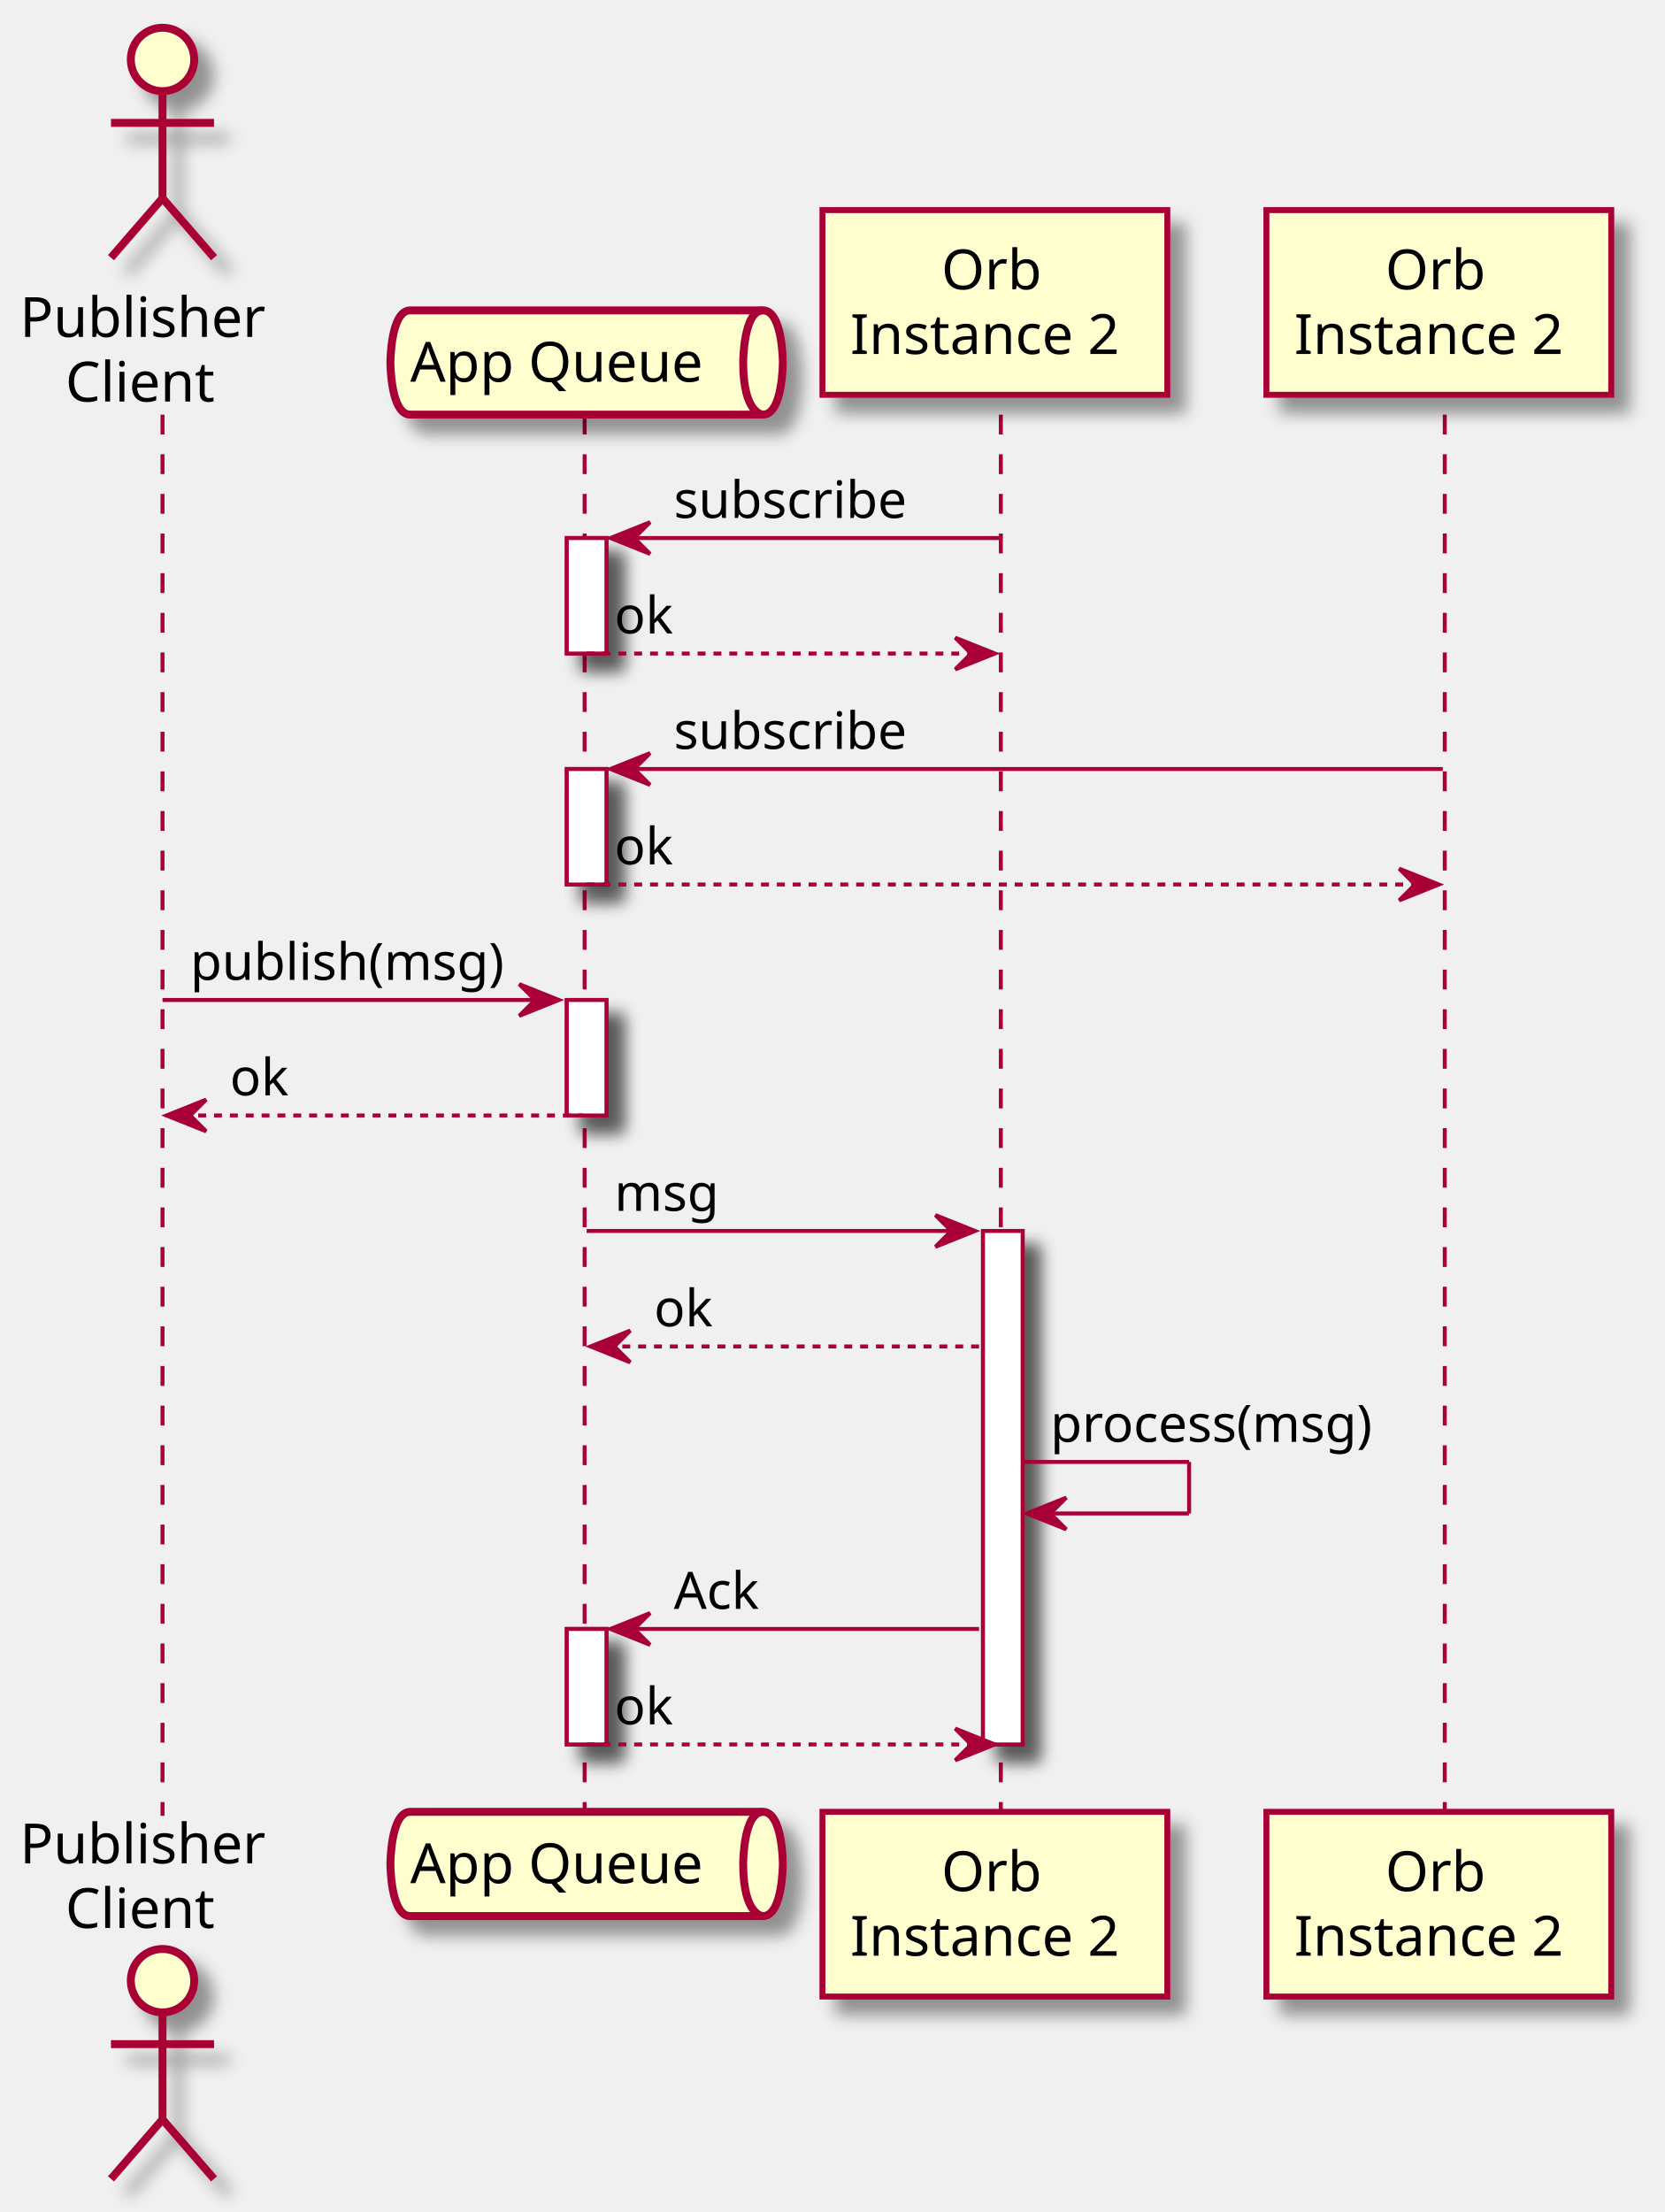
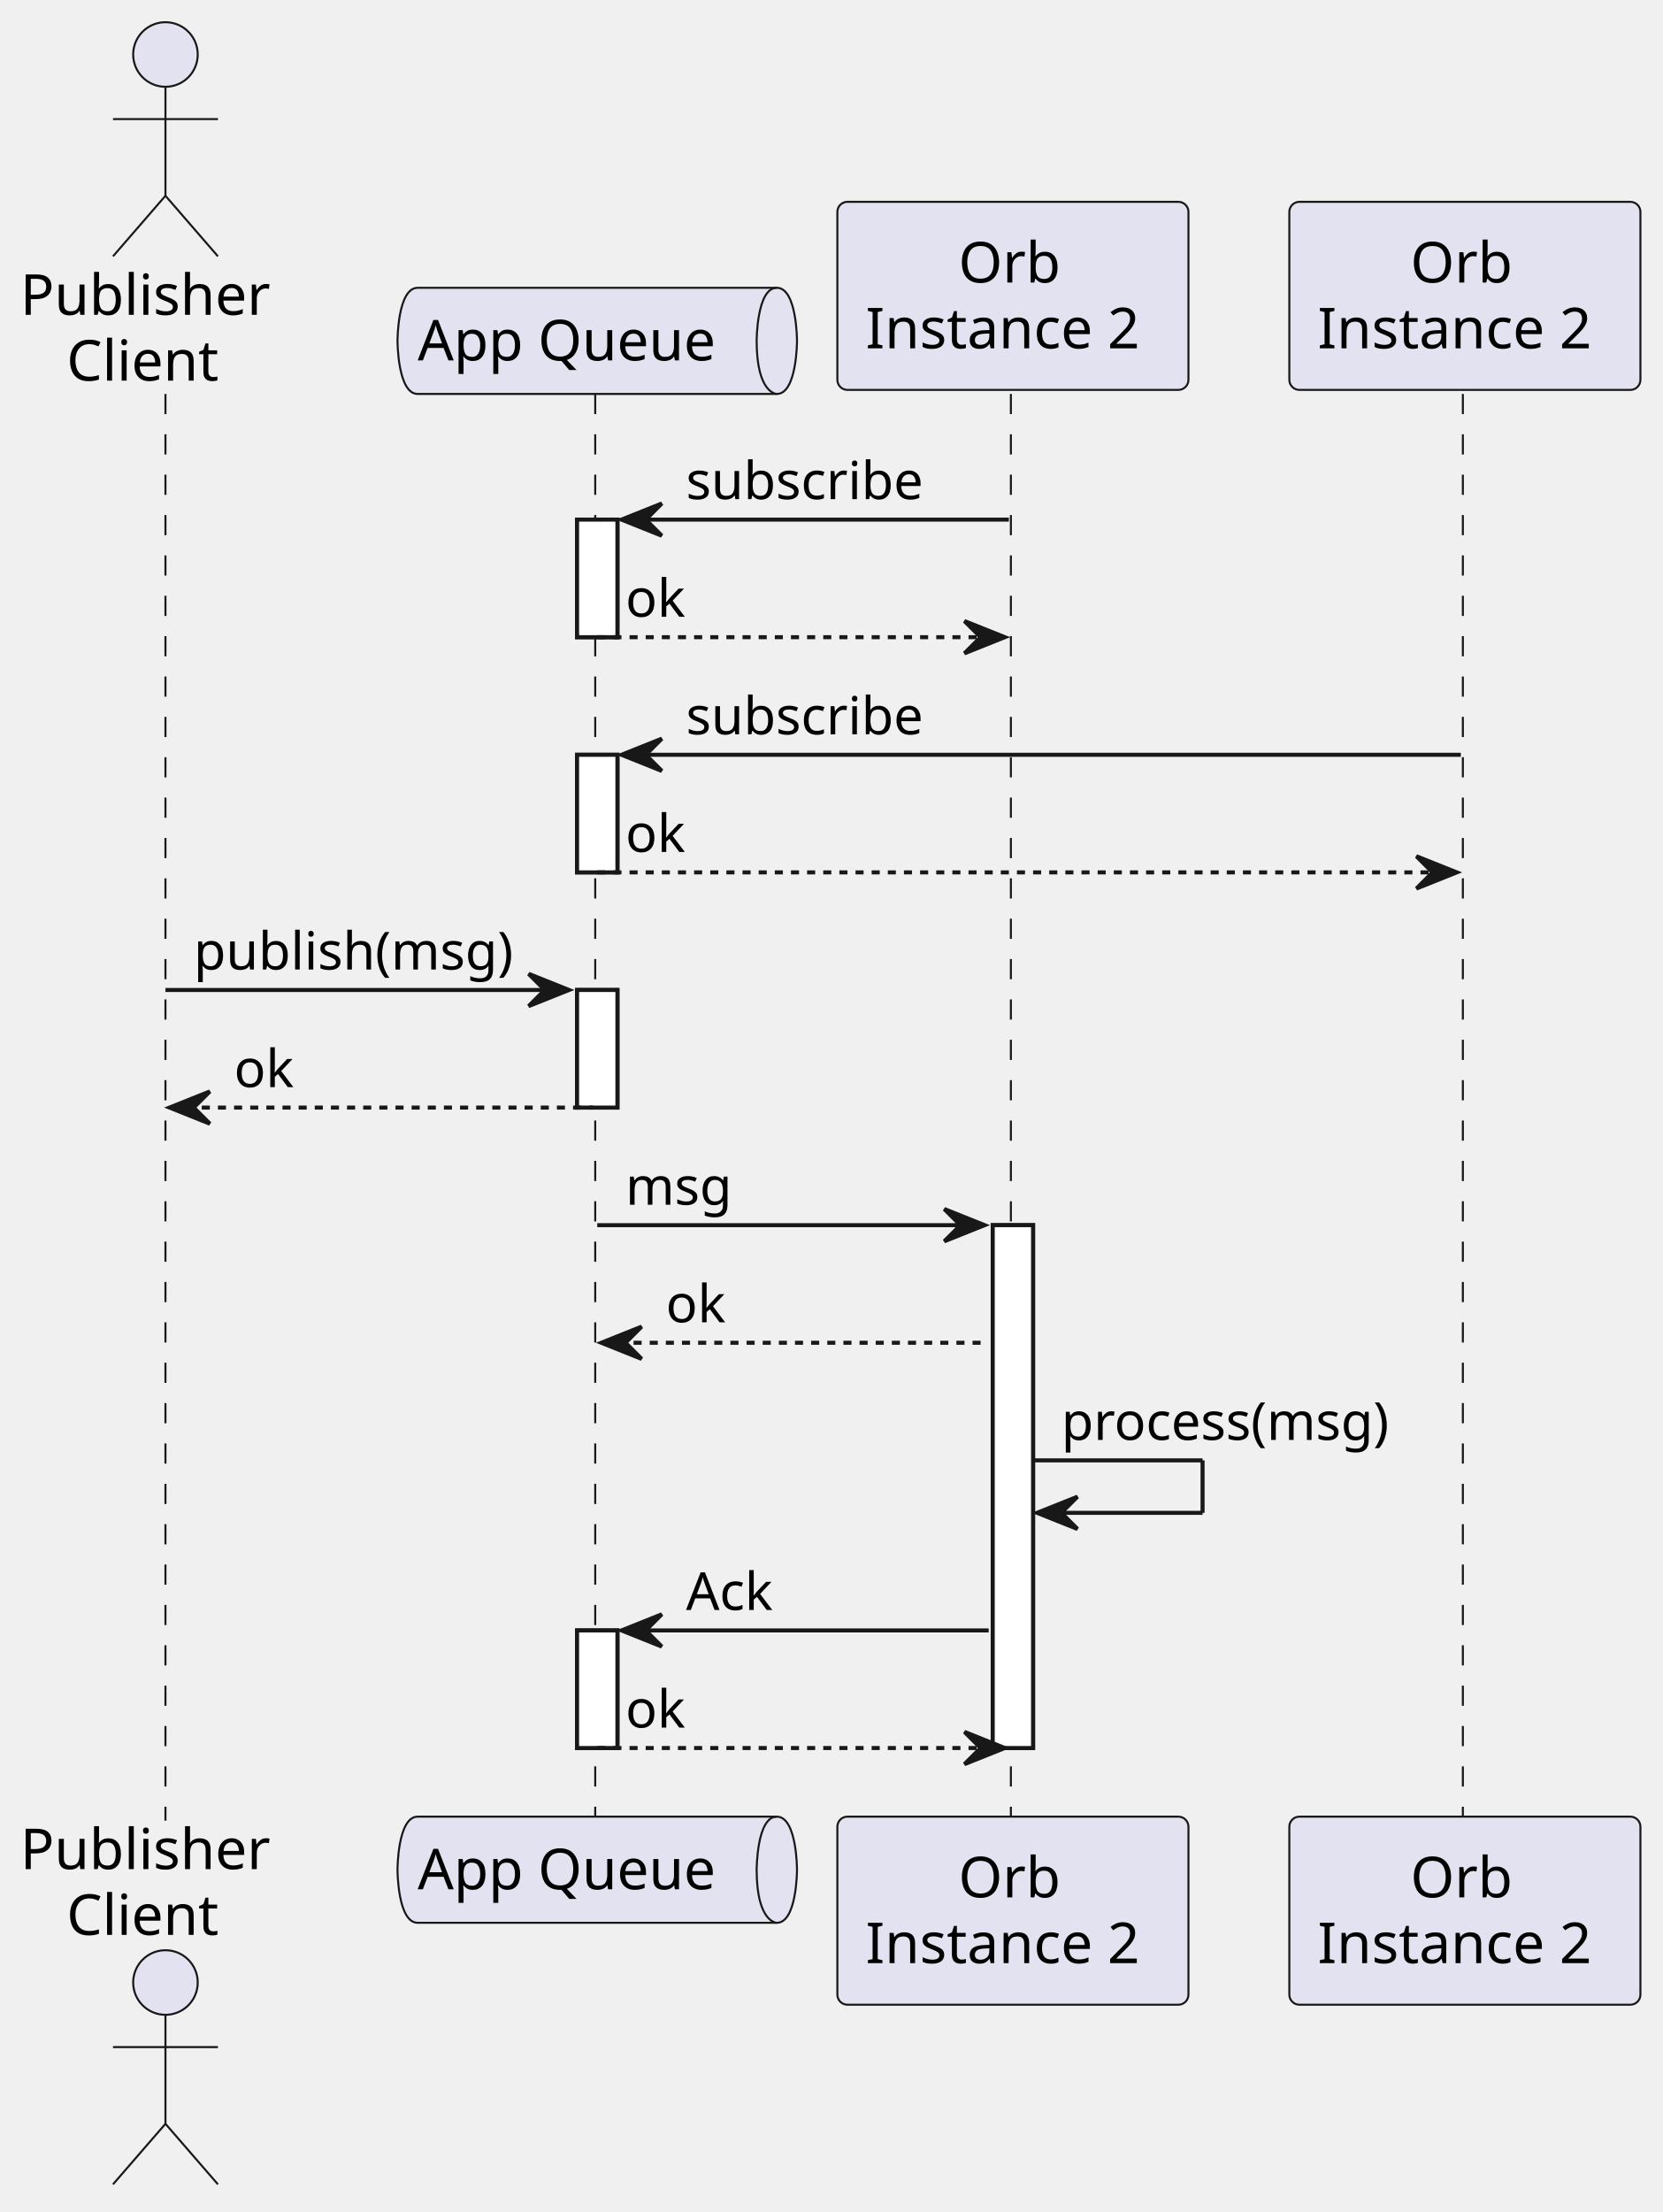
- <svg xmlns="http://www.w3.org/2000/svg" contentScriptType="application/ecmascript" contentStyleType="text/css" height="558px" preserveAspectRatio="none" style="width:420px;height:558px;background:#FFFFFF;" version="1.1" viewBox="0 0 420 558" width="420px" zoomAndPan="magnify">
+ <svg xmlns="http://www.w3.org/2000/svg" contentStyleType="text/css" height="548px" preserveAspectRatio="none" style="width:412px;height:548px;" version="1.1" viewBox="0 0 412 548" width="412px" zoomAndPan="magnify">
  <defs>
-     <filter height="300%" id="fjva1y2cdzvjr" width="300%" x="-1" y="-1">
-       <feGaussianBlur result="blurOut" stdDeviation="2.0" />
-       <feColorMatrix in="blurOut" result="blurOut2" type="matrix" values="0 0 0 0 0 0 0 0 0 0 0 0 0 0 0 0 0 0 .4 0" />
-       <feOffset dx="4.0" dy="4.0" in="blurOut2" result="blurOut3" />
-       <feBlend in="SourceGraphic" in2="blurOut3" mode="normal" />
-     </filter>
+     <style type="text/css">*.f_ffffff_000000 {fill:#ffffff;}*.s_181818_e7e7e7 {stroke:#181818;}*.f_000000_ffffff {fill:#000000;}*.f_181818_e7e7e7 {fill:#181818;}@media (prefers-color-scheme:dark) {*.f_ffffff_000000 {fill:#000000;}*.s_181818_e7e7e7 {stroke:#e7e7e7;}*.f_000000_ffffff {fill:#ffffff;}*.f_181818_e7e7e7 {fill:#e7e7e7;}}</style>
  </defs>
  <g>
-     <rect fill="#FFFFFF" filter="url(#fjva1y2cdzvjr)" height="29.133" style="stroke:#A80036;stroke-width:1.0;" width="10" x="143" y="135.727" />
-     <rect fill="#FFFFFF" filter="url(#fjva1y2cdzvjr)" height="29.133" style="stroke:#A80036;stroke-width:1.0;" width="10" x="143" y="193.992" />
-     <rect fill="#FFFFFF" filter="url(#fjva1y2cdzvjr)" height="29.133" style="stroke:#A80036;stroke-width:1.0;" width="10" x="143" y="252.258" />
-     <rect fill="#FFFFFF" filter="url(#fjva1y2cdzvjr)" height="29.133" style="stroke:#A80036;stroke-width:1.0;" width="10" x="143" y="410.922" />
-     <rect fill="#FFFFFF" filter="url(#fjva1y2cdzvjr)" height="129.531" style="stroke:#A80036;stroke-width:1.0;" width="10" x="248" y="310.523" />
-     <line style="stroke:#A80036;stroke-width:1.0;stroke-dasharray:5.0,5.0;" x1="41" x2="41" y1="104.594" y2="458.055" />
-     <line style="stroke:#A80036;stroke-width:1.0;stroke-dasharray:5.0,5.0;" x1="147.5" x2="147.5" y1="104.594" y2="458.055" />
-     <line style="stroke:#A80036;stroke-width:1.0;stroke-dasharray:5.0,5.0;" x1="252.5" x2="252.5" y1="104.594" y2="458.055" />
-     <line style="stroke:#A80036;stroke-width:1.0;stroke-dasharray:5.0,5.0;" x1="364.5" x2="364.5" y1="104.594" y2="458.055" />
-     <text fill="#000000" font-family="sans-serif" font-size="14" lengthAdjust="spacing" textLength="66" x="5" y="84.995">Publisher</text>
-     <text fill="#000000" font-family="sans-serif" font-size="14" lengthAdjust="spacing" textLength="43" x="16.5" y="101.292">Client</text>
-     <ellipse cx="41" cy="15" fill="#FEFECE" filter="url(#fjva1y2cdzvjr)" rx="8" ry="8" style="stroke:#A80036;stroke-width:2.0;" />
-     <path d="M41,23 L41,50 M28,31 L54,31 M41,50 L28,65 M41,50 L54,65 " fill="none" filter="url(#fjva1y2cdzvjr)" style="stroke:#A80036;stroke-width:2.0;" />
-     <text fill="#000000" font-family="sans-serif" font-size="14" lengthAdjust="spacing" textLength="66" x="5" y="470.05">Publisher</text>
-     <text fill="#000000" font-family="sans-serif" font-size="14" lengthAdjust="spacing" textLength="43" x="16.5" y="486.347">Client</text>
-     <ellipse cx="41" cy="499.648" fill="#FEFECE" filter="url(#fjva1y2cdzvjr)" rx="8" ry="8" style="stroke:#A80036;stroke-width:2.0;" />
-     <path d="M41,507.648 L41,534.648 M28,515.648 L54,515.648 M41,534.648 L28,549.648 M41,534.648 L54,549.648 " fill="none" filter="url(#fjva1y2cdzvjr)" style="stroke:#A80036;stroke-width:2.0;" />
-     <path d="M103.5,78.297 L192.5,78.297 C197.5,78.297 197.5,91.445 197.5,91.445 C197.5,91.445 197.5,104.594 192.5,104.594 L103.5,104.594 C98.5,104.594 98.5,91.445 98.5,91.445 C98.5,91.445 98.5,78.297 103.5,78.297 " fill="#FEFECE" filter="url(#fjva1y2cdzvjr)" style="stroke:#A80036;stroke-width:2.0;" />
-     <path d="M192.5,78.297 C187.5,78.297 187.5,91.445 187.5,91.445 C187.5,104.594 192.5,104.594 192.5,104.594 " fill="none" style="stroke:#A80036;stroke-width:2.0;" />
-     <text fill="#000000" font-family="sans-serif" font-size="14" lengthAdjust="spacing" textLength="79" x="103.5" y="96.292">App Queue</text>
-     <path d="M103.5,457.055 L192.5,457.055 C197.5,457.055 197.5,470.203 197.5,470.203 C197.5,470.203 197.5,483.352 192.5,483.352 L103.5,483.352 C98.5,483.352 98.5,470.203 98.5,470.203 C98.5,470.203 98.5,457.055 103.5,457.055 " fill="#FEFECE" filter="url(#fjva1y2cdzvjr)" style="stroke:#A80036;stroke-width:2.0;" />
-     <path d="M192.5,457.055 C187.5,457.055 187.5,470.203 187.5,470.203 C187.5,483.352 192.5,483.352 192.5,483.352 " fill="none" style="stroke:#A80036;stroke-width:2.0;" />
-     <text fill="#000000" font-family="sans-serif" font-size="14" lengthAdjust="spacing" textLength="79" x="103.5" y="475.05">App Queue</text>
-     <rect fill="#FEFECE" filter="url(#fjva1y2cdzvjr)" height="46.594" style="stroke:#A80036;stroke-width:1.5;" width="87" x="207.5" y="53" />
-     <text fill="#000000" font-family="sans-serif" font-size="14" lengthAdjust="spacing" textLength="27" x="237.5" y="72.995">Orb</text>
-     <text fill="#000000" font-family="sans-serif" font-size="14" lengthAdjust="spacing" textLength="73" x="214.5" y="89.292">Instance 2</text>
-     <rect fill="#FEFECE" filter="url(#fjva1y2cdzvjr)" height="46.594" style="stroke:#A80036;stroke-width:1.5;" width="87" x="207.5" y="457.055" />
-     <text fill="#000000" font-family="sans-serif" font-size="14" lengthAdjust="spacing" textLength="27" x="237.5" y="477.05">Orb</text>
-     <text fill="#000000" font-family="sans-serif" font-size="14" lengthAdjust="spacing" textLength="73" x="214.5" y="493.347">Instance 2</text>
-     <rect fill="#FEFECE" filter="url(#fjva1y2cdzvjr)" height="46.594" style="stroke:#A80036;stroke-width:1.5;" width="87" x="319.5" y="53" />
-     <text fill="#000000" font-family="sans-serif" font-size="14" lengthAdjust="spacing" textLength="27" x="349.5" y="72.995">Orb</text>
-     <text fill="#000000" font-family="sans-serif" font-size="14" lengthAdjust="spacing" textLength="73" x="326.5" y="89.292">Instance 2</text>
-     <rect fill="#FEFECE" filter="url(#fjva1y2cdzvjr)" height="46.594" style="stroke:#A80036;stroke-width:1.5;" width="87" x="319.5" y="457.055" />
-     <text fill="#000000" font-family="sans-serif" font-size="14" lengthAdjust="spacing" textLength="27" x="349.5" y="477.05">Orb</text>
-     <text fill="#000000" font-family="sans-serif" font-size="14" lengthAdjust="spacing" textLength="73" x="326.5" y="493.347">Instance 2</text>
-     <rect fill="#FFFFFF" filter="url(#fjva1y2cdzvjr)" height="29.133" style="stroke:#A80036;stroke-width:1.0;" width="10" x="143" y="135.727" />
-     <rect fill="#FFFFFF" filter="url(#fjva1y2cdzvjr)" height="29.133" style="stroke:#A80036;stroke-width:1.0;" width="10" x="143" y="193.992" />
-     <rect fill="#FFFFFF" filter="url(#fjva1y2cdzvjr)" height="29.133" style="stroke:#A80036;stroke-width:1.0;" width="10" x="143" y="252.258" />
-     <rect fill="#FFFFFF" filter="url(#fjva1y2cdzvjr)" height="29.133" style="stroke:#A80036;stroke-width:1.0;" width="10" x="143" y="410.922" />
-     <rect fill="#FFFFFF" filter="url(#fjva1y2cdzvjr)" height="129.531" style="stroke:#A80036;stroke-width:1.0;" width="10" x="248" y="310.523" />
-     <polygon fill="#A80036" points="164,131.727,154,135.727,164,139.727,160,135.727" style="stroke:#A80036;stroke-width:1.0;" />
-     <line style="stroke:#A80036;stroke-width:1.0;" x1="158" x2="252" y1="135.727" y2="135.727" />
-     <text fill="#000000" font-family="sans-serif" font-size="13" lengthAdjust="spacing" textLength="61" x="170" y="130.661">subscribe</text>
-     <polygon fill="#A80036" points="241,160.859,251,164.859,241,168.859,245,164.859" style="stroke:#A80036;stroke-width:1.0;" />
-     <line style="stroke:#A80036;stroke-width:1.0;stroke-dasharray:2.0,2.0;" x1="148" x2="247" y1="164.859" y2="164.859" />
-     <text fill="#000000" font-family="sans-serif" font-size="13" lengthAdjust="spacing" textLength="15" x="155" y="159.793">ok</text>
-     <polygon fill="#A80036" points="164,189.992,154,193.992,164,197.992,160,193.992" style="stroke:#A80036;stroke-width:1.0;" />
-     <line style="stroke:#A80036;stroke-width:1.0;" x1="158" x2="364" y1="193.992" y2="193.992" />
-     <text fill="#000000" font-family="sans-serif" font-size="13" lengthAdjust="spacing" textLength="61" x="170" y="188.926">subscribe</text>
-     <polygon fill="#A80036" points="353,219.125,363,223.125,353,227.125,357,223.125" style="stroke:#A80036;stroke-width:1.0;" />
-     <line style="stroke:#A80036;stroke-width:1.0;stroke-dasharray:2.0,2.0;" x1="148" x2="359" y1="223.125" y2="223.125" />
-     <text fill="#000000" font-family="sans-serif" font-size="13" lengthAdjust="spacing" textLength="15" x="155" y="218.059">ok</text>
-     <polygon fill="#A80036" points="131,248.258,141,252.258,131,256.258,135,252.258" style="stroke:#A80036;stroke-width:1.0;" />
-     <line style="stroke:#A80036;stroke-width:1.0;" x1="41" x2="137" y1="252.258" y2="252.258" />
-     <text fill="#000000" font-family="sans-serif" font-size="13" lengthAdjust="spacing" textLength="83" x="48" y="247.192">publish(msg)</text>
-     <polygon fill="#A80036" points="52,277.391,42,281.391,52,285.391,48,281.391" style="stroke:#A80036;stroke-width:1.0;" />
-     <line style="stroke:#A80036;stroke-width:1.0;stroke-dasharray:2.0,2.0;" x1="46" x2="147" y1="281.391" y2="281.391" />
-     <text fill="#000000" font-family="sans-serif" font-size="13" lengthAdjust="spacing" textLength="15" x="58" y="276.325">ok</text>
-     <polygon fill="#A80036" points="236,306.523,246,310.523,236,314.523,240,310.523" style="stroke:#A80036;stroke-width:1.0;" />
-     <line style="stroke:#A80036;stroke-width:1.0;" x1="148" x2="242" y1="310.523" y2="310.523" />
-     <text fill="#000000" font-family="sans-serif" font-size="13" lengthAdjust="spacing" textLength="28" x="155" y="305.457">msg</text>
-     <polygon fill="#A80036" points="159,335.656,149,339.656,159,343.656,155,339.656" style="stroke:#A80036;stroke-width:1.0;" />
-     <line style="stroke:#A80036;stroke-width:1.0;stroke-dasharray:2.0,2.0;" x1="153" x2="247" y1="339.656" y2="339.656" />
-     <text fill="#000000" font-family="sans-serif" font-size="13" lengthAdjust="spacing" textLength="15" x="165" y="334.59">ok</text>
-     <line style="stroke:#A80036;stroke-width:1.0;" x1="258" x2="300" y1="368.789" y2="368.789" />
-     <line style="stroke:#A80036;stroke-width:1.0;" x1="300" x2="300" y1="368.789" y2="381.789" />
-     <line style="stroke:#A80036;stroke-width:1.0;" x1="259" x2="300" y1="381.789" y2="381.789" />
-     <polygon fill="#A80036" points="269,377.789,259,381.789,269,385.789,265,381.789" style="stroke:#A80036;stroke-width:1.0;" />
-     <text fill="#000000" font-family="sans-serif" font-size="13" lengthAdjust="spacing" textLength="88" x="265" y="363.723">process(msg)</text>
-     <polygon fill="#A80036" points="164,406.922,154,410.922,164,414.922,160,410.922" style="stroke:#A80036;stroke-width:1.0;" />
-     <line style="stroke:#A80036;stroke-width:1.0;" x1="158" x2="247" y1="410.922" y2="410.922" />
-     <text fill="#000000" font-family="sans-serif" font-size="13" lengthAdjust="spacing" textLength="23" x="170" y="405.856">Ack</text>
-     <polygon fill="#A80036" points="241,436.055,251,440.055,241,444.055,245,440.055" style="stroke:#A80036;stroke-width:1.0;" />
-     <line style="stroke:#A80036;stroke-width:1.0;stroke-dasharray:2.0,2.0;" x1="148" x2="247" y1="440.055" y2="440.055" />
-     <text fill="#000000" font-family="sans-serif" font-size="13" lengthAdjust="spacing" textLength="15" x="155" y="434.989">ok</text>
+     <rect class="f_ffffff_000000 s_181818_e7e7e7" height="29.133" style="stroke-width:1.0;" width="10" x="143" y="128.727" />
+     <rect class="f_ffffff_000000 s_181818_e7e7e7" height="29.133" style="stroke-width:1.0;" width="10" x="143" y="186.992" />
+     <rect class="f_ffffff_000000 s_181818_e7e7e7" height="29.133" style="stroke-width:1.0;" width="10" x="143" y="245.258" />
+     <rect class="f_ffffff_000000 s_181818_e7e7e7" height="29.133" style="stroke-width:1.0;" width="10" x="143" y="403.922" />
+     <rect class="f_ffffff_000000 s_181818_e7e7e7" height="129.531" style="stroke-width:1.0;" width="10" x="246" y="303.523" />
+     <line class="s_181818_e7e7e7" style="stroke-width:0.5;stroke-dasharray:5.0,5.0;" x1="41" x2="41" y1="97.594" y2="451.055" />
+     <line class="s_181818_e7e7e7" style="stroke-width:0.5;stroke-dasharray:5.0,5.0;" x1="147.5" x2="147.5" y1="97.594" y2="451.055" />
+     <line class="s_181818_e7e7e7" style="stroke-width:0.5;stroke-dasharray:5.0,5.0;" x1="250.5" x2="250.5" y1="97.594" y2="451.055" />
+     <line class="s_181818_e7e7e7" style="stroke-width:0.5;stroke-dasharray:5.0,5.0;" x1="362.5" x2="362.5" y1="97.594" y2="451.055" />
+     <text class="f_000000_ffffff" font-family="sans-serif" font-size="14" lengthAdjust="spacing" textLength="66" x="5" y="77.995">Publisher</text>
+     <text class="f_000000_ffffff" font-family="sans-serif" font-size="14" lengthAdjust="spacing" textLength="43" x="16.5" y="94.292">Client</text>
+     <ellipse class="s_181818_e7e7e7" cx="41" cy="13.5" fill="#E2E2F0" rx="8" ry="8" style="stroke-width:0.5;" />
+     <path class="s_181818_e7e7e7" d="M41,21.5 L41,48.5 M28,29.5 L54,29.5 M41,48.5 L28,63.5 M41,48.5 L54,63.5 " fill="none" style="stroke-width:0.5;" />
+     <text class="f_000000_ffffff" font-family="sans-serif" font-size="14" lengthAdjust="spacing" textLength="66" x="5" y="463.05">Publisher</text>
+     <text class="f_000000_ffffff" font-family="sans-serif" font-size="14" lengthAdjust="spacing" textLength="43" x="16.5" y="479.347">Client</text>
+     <ellipse class="s_181818_e7e7e7" cx="41" cy="491.148" fill="#E2E2F0" rx="8" ry="8" style="stroke-width:0.5;" />
+     <path class="s_181818_e7e7e7" d="M41,499.148 L41,526.148 M28,507.148 L54,507.148 M41,526.148 L28,541.148 M41,526.148 L54,541.148 " fill="none" style="stroke-width:0.5;" />
+     <path class="s_181818_e7e7e7" d="M103.5,71.297 L192.5,71.297 C197.5,71.297 197.5,84.445 197.5,84.445 C197.5,84.445 197.5,97.594 192.5,97.594 L103.5,97.594 C98.5,97.594 98.5,84.445 98.5,84.445 C98.5,84.445 98.5,71.297 103.5,71.297 " fill="#E2E2F0" style="stroke-width:0.5;" />
+     <path class="s_181818_e7e7e7" d="M192.5,71.297 C187.5,71.297 187.5,84.445 187.5,84.445 C187.5,97.594 192.5,97.594 192.5,97.594 " fill="none" style="stroke-width:0.5;" />
+     <text class="f_000000_ffffff" font-family="sans-serif" font-size="14" lengthAdjust="spacing" textLength="79" x="103.5" y="89.292">App Queue</text>
+     <path class="s_181818_e7e7e7" d="M103.5,450.055 L192.5,450.055 C197.5,450.055 197.5,463.203 197.5,463.203 C197.5,463.203 197.5,476.352 192.5,476.352 L103.5,476.352 C98.5,476.352 98.5,463.203 98.5,463.203 C98.5,463.203 98.5,450.055 103.5,450.055 " fill="#E2E2F0" style="stroke-width:0.5;" />
+     <path class="s_181818_e7e7e7" d="M192.5,450.055 C187.5,450.055 187.5,463.203 187.5,463.203 C187.5,476.352 192.5,476.352 192.5,476.352 " fill="none" style="stroke-width:0.5;" />
+     <text class="f_000000_ffffff" font-family="sans-serif" font-size="14" lengthAdjust="spacing" textLength="79" x="103.5" y="468.05">App Queue</text>
+     <rect class="s_181818_e7e7e7" fill="#E2E2F0" height="46.594" rx="2.5" ry="2.5" style="stroke-width:0.5;" width="87" x="207.5" y="50" />
+     <text class="f_000000_ffffff" font-family="sans-serif" font-size="14" lengthAdjust="spacing" textLength="27" x="237.5" y="69.995">Orb</text>
+     <text class="f_000000_ffffff" font-family="sans-serif" font-size="14" lengthAdjust="spacing" textLength="73" x="214.5" y="86.292">Instance 2</text>
+     <rect class="s_181818_e7e7e7" fill="#E2E2F0" height="46.594" rx="2.5" ry="2.5" style="stroke-width:0.5;" width="87" x="207.5" y="450.055" />
+     <text class="f_000000_ffffff" font-family="sans-serif" font-size="14" lengthAdjust="spacing" textLength="27" x="237.5" y="470.05">Orb</text>
+     <text class="f_000000_ffffff" font-family="sans-serif" font-size="14" lengthAdjust="spacing" textLength="73" x="214.5" y="486.347">Instance 2</text>
+     <rect class="s_181818_e7e7e7" fill="#E2E2F0" height="46.594" rx="2.5" ry="2.5" style="stroke-width:0.5;" width="87" x="319.5" y="50" />
+     <text class="f_000000_ffffff" font-family="sans-serif" font-size="14" lengthAdjust="spacing" textLength="27" x="349.5" y="69.995">Orb</text>
+     <text class="f_000000_ffffff" font-family="sans-serif" font-size="14" lengthAdjust="spacing" textLength="73" x="326.5" y="86.292">Instance 2</text>
+     <rect class="s_181818_e7e7e7" fill="#E2E2F0" height="46.594" rx="2.5" ry="2.5" style="stroke-width:0.5;" width="87" x="319.5" y="450.055" />
+     <text class="f_000000_ffffff" font-family="sans-serif" font-size="14" lengthAdjust="spacing" textLength="27" x="349.5" y="470.05">Orb</text>
+     <text class="f_000000_ffffff" font-family="sans-serif" font-size="14" lengthAdjust="spacing" textLength="73" x="326.5" y="486.347">Instance 2</text>
+     <rect class="f_ffffff_000000 s_181818_e7e7e7" height="29.133" style="stroke-width:1.0;" width="10" x="143" y="128.727" />
+     <rect class="f_ffffff_000000 s_181818_e7e7e7" height="29.133" style="stroke-width:1.0;" width="10" x="143" y="186.992" />
+     <rect class="f_ffffff_000000 s_181818_e7e7e7" height="29.133" style="stroke-width:1.0;" width="10" x="143" y="245.258" />
+     <rect class="f_ffffff_000000 s_181818_e7e7e7" height="29.133" style="stroke-width:1.0;" width="10" x="143" y="403.922" />
+     <rect class="f_ffffff_000000 s_181818_e7e7e7" height="129.531" style="stroke-width:1.0;" width="10" x="246" y="303.523" />
+     <polygon class="f_181818_e7e7e7 s_181818_e7e7e7" points="164,124.727,154,128.727,164,132.727,160,128.727" style="stroke-width:1.0;" />
+     <line class="s_181818_e7e7e7" style="stroke-width:1.0;" x1="158" x2="250" y1="128.727" y2="128.727" />
+     <text class="f_000000_ffffff" font-family="sans-serif" font-size="13" lengthAdjust="spacing" textLength="61" x="170" y="123.661">subscribe</text>
+     <polygon class="f_181818_e7e7e7 s_181818_e7e7e7" points="239,153.859,249,157.859,239,161.859,243,157.859" style="stroke-width:1.0;" />
+     <line class="s_181818_e7e7e7" style="stroke-width:1.0;stroke-dasharray:2.0,2.0;" x1="148" x2="245" y1="157.859" y2="157.859" />
+     <text class="f_000000_ffffff" font-family="sans-serif" font-size="13" lengthAdjust="spacing" textLength="15" x="155" y="152.793">ok</text>
+     <polygon class="f_181818_e7e7e7 s_181818_e7e7e7" points="164,182.992,154,186.992,164,190.992,160,186.992" style="stroke-width:1.0;" />
+     <line class="s_181818_e7e7e7" style="stroke-width:1.0;" x1="158" x2="362" y1="186.992" y2="186.992" />
+     <text class="f_000000_ffffff" font-family="sans-serif" font-size="13" lengthAdjust="spacing" textLength="61" x="170" y="181.926">subscribe</text>
+     <polygon class="f_181818_e7e7e7 s_181818_e7e7e7" points="351,212.125,361,216.125,351,220.125,355,216.125" style="stroke-width:1.0;" />
+     <line class="s_181818_e7e7e7" style="stroke-width:1.0;stroke-dasharray:2.0,2.0;" x1="148" x2="357" y1="216.125" y2="216.125" />
+     <text class="f_000000_ffffff" font-family="sans-serif" font-size="13" lengthAdjust="spacing" textLength="15" x="155" y="211.059">ok</text>
+     <polygon class="f_181818_e7e7e7 s_181818_e7e7e7" points="131,241.258,141,245.258,131,249.258,135,245.258" style="stroke-width:1.0;" />
+     <line class="s_181818_e7e7e7" style="stroke-width:1.0;" x1="41" x2="137" y1="245.258" y2="245.258" />
+     <text class="f_000000_ffffff" font-family="sans-serif" font-size="13" lengthAdjust="spacing" textLength="83" x="48" y="240.192">publish(msg)</text>
+     <polygon class="f_181818_e7e7e7 s_181818_e7e7e7" points="52,270.391,42,274.391,52,278.391,48,274.391" style="stroke-width:1.0;" />
+     <line class="s_181818_e7e7e7" style="stroke-width:1.0;stroke-dasharray:2.0,2.0;" x1="46" x2="147" y1="274.391" y2="274.391" />
+     <text class="f_000000_ffffff" font-family="sans-serif" font-size="13" lengthAdjust="spacing" textLength="15" x="58" y="269.325">ok</text>
+     <polygon class="f_181818_e7e7e7 s_181818_e7e7e7" points="234,299.523,244,303.523,234,307.523,238,303.523" style="stroke-width:1.0;" />
+     <line class="s_181818_e7e7e7" style="stroke-width:1.0;" x1="148" x2="240" y1="303.523" y2="303.523" />
+     <text class="f_000000_ffffff" font-family="sans-serif" font-size="13" lengthAdjust="spacing" textLength="28" x="155" y="298.457">msg</text>
+     <polygon class="f_181818_e7e7e7 s_181818_e7e7e7" points="159,328.656,149,332.656,159,336.656,155,332.656" style="stroke-width:1.0;" />
+     <line class="s_181818_e7e7e7" style="stroke-width:1.0;stroke-dasharray:2.0,2.0;" x1="153" x2="245" y1="332.656" y2="332.656" />
+     <text class="f_000000_ffffff" font-family="sans-serif" font-size="13" lengthAdjust="spacing" textLength="15" x="165" y="327.59">ok</text>
+     <line class="s_181818_e7e7e7" style="stroke-width:1.0;" x1="256" x2="298" y1="361.789" y2="361.789" />
+     <line class="s_181818_e7e7e7" style="stroke-width:1.0;" x1="298" x2="298" y1="361.789" y2="374.789" />
+     <line class="s_181818_e7e7e7" style="stroke-width:1.0;" x1="257" x2="298" y1="374.789" y2="374.789" />
+     <polygon class="f_181818_e7e7e7 s_181818_e7e7e7" points="267,370.789,257,374.789,267,378.789,263,374.789" style="stroke-width:1.0;" />
+     <text class="f_000000_ffffff" font-family="sans-serif" font-size="13" lengthAdjust="spacing" textLength="88" x="263" y="356.723">process(msg)</text>
+     <polygon class="f_181818_e7e7e7 s_181818_e7e7e7" points="164,399.922,154,403.922,164,407.922,160,403.922" style="stroke-width:1.0;" />
+     <line class="s_181818_e7e7e7" style="stroke-width:1.0;" x1="158" x2="245" y1="403.922" y2="403.922" />
+     <text class="f_000000_ffffff" font-family="sans-serif" font-size="13" lengthAdjust="spacing" textLength="23" x="170" y="398.856">Ack</text>
+     <polygon class="f_181818_e7e7e7 s_181818_e7e7e7" points="239,429.055,249,433.055,239,437.055,243,433.055" style="stroke-width:1.0;" />
+     <line class="s_181818_e7e7e7" style="stroke-width:1.0;stroke-dasharray:2.0,2.0;" x1="148" x2="245" y1="433.055" y2="433.055" />
+     <text class="f_000000_ffffff" font-family="sans-serif" font-size="13" lengthAdjust="spacing" textLength="15" x="155" y="427.989">ok</text>
  </g>
</svg>
